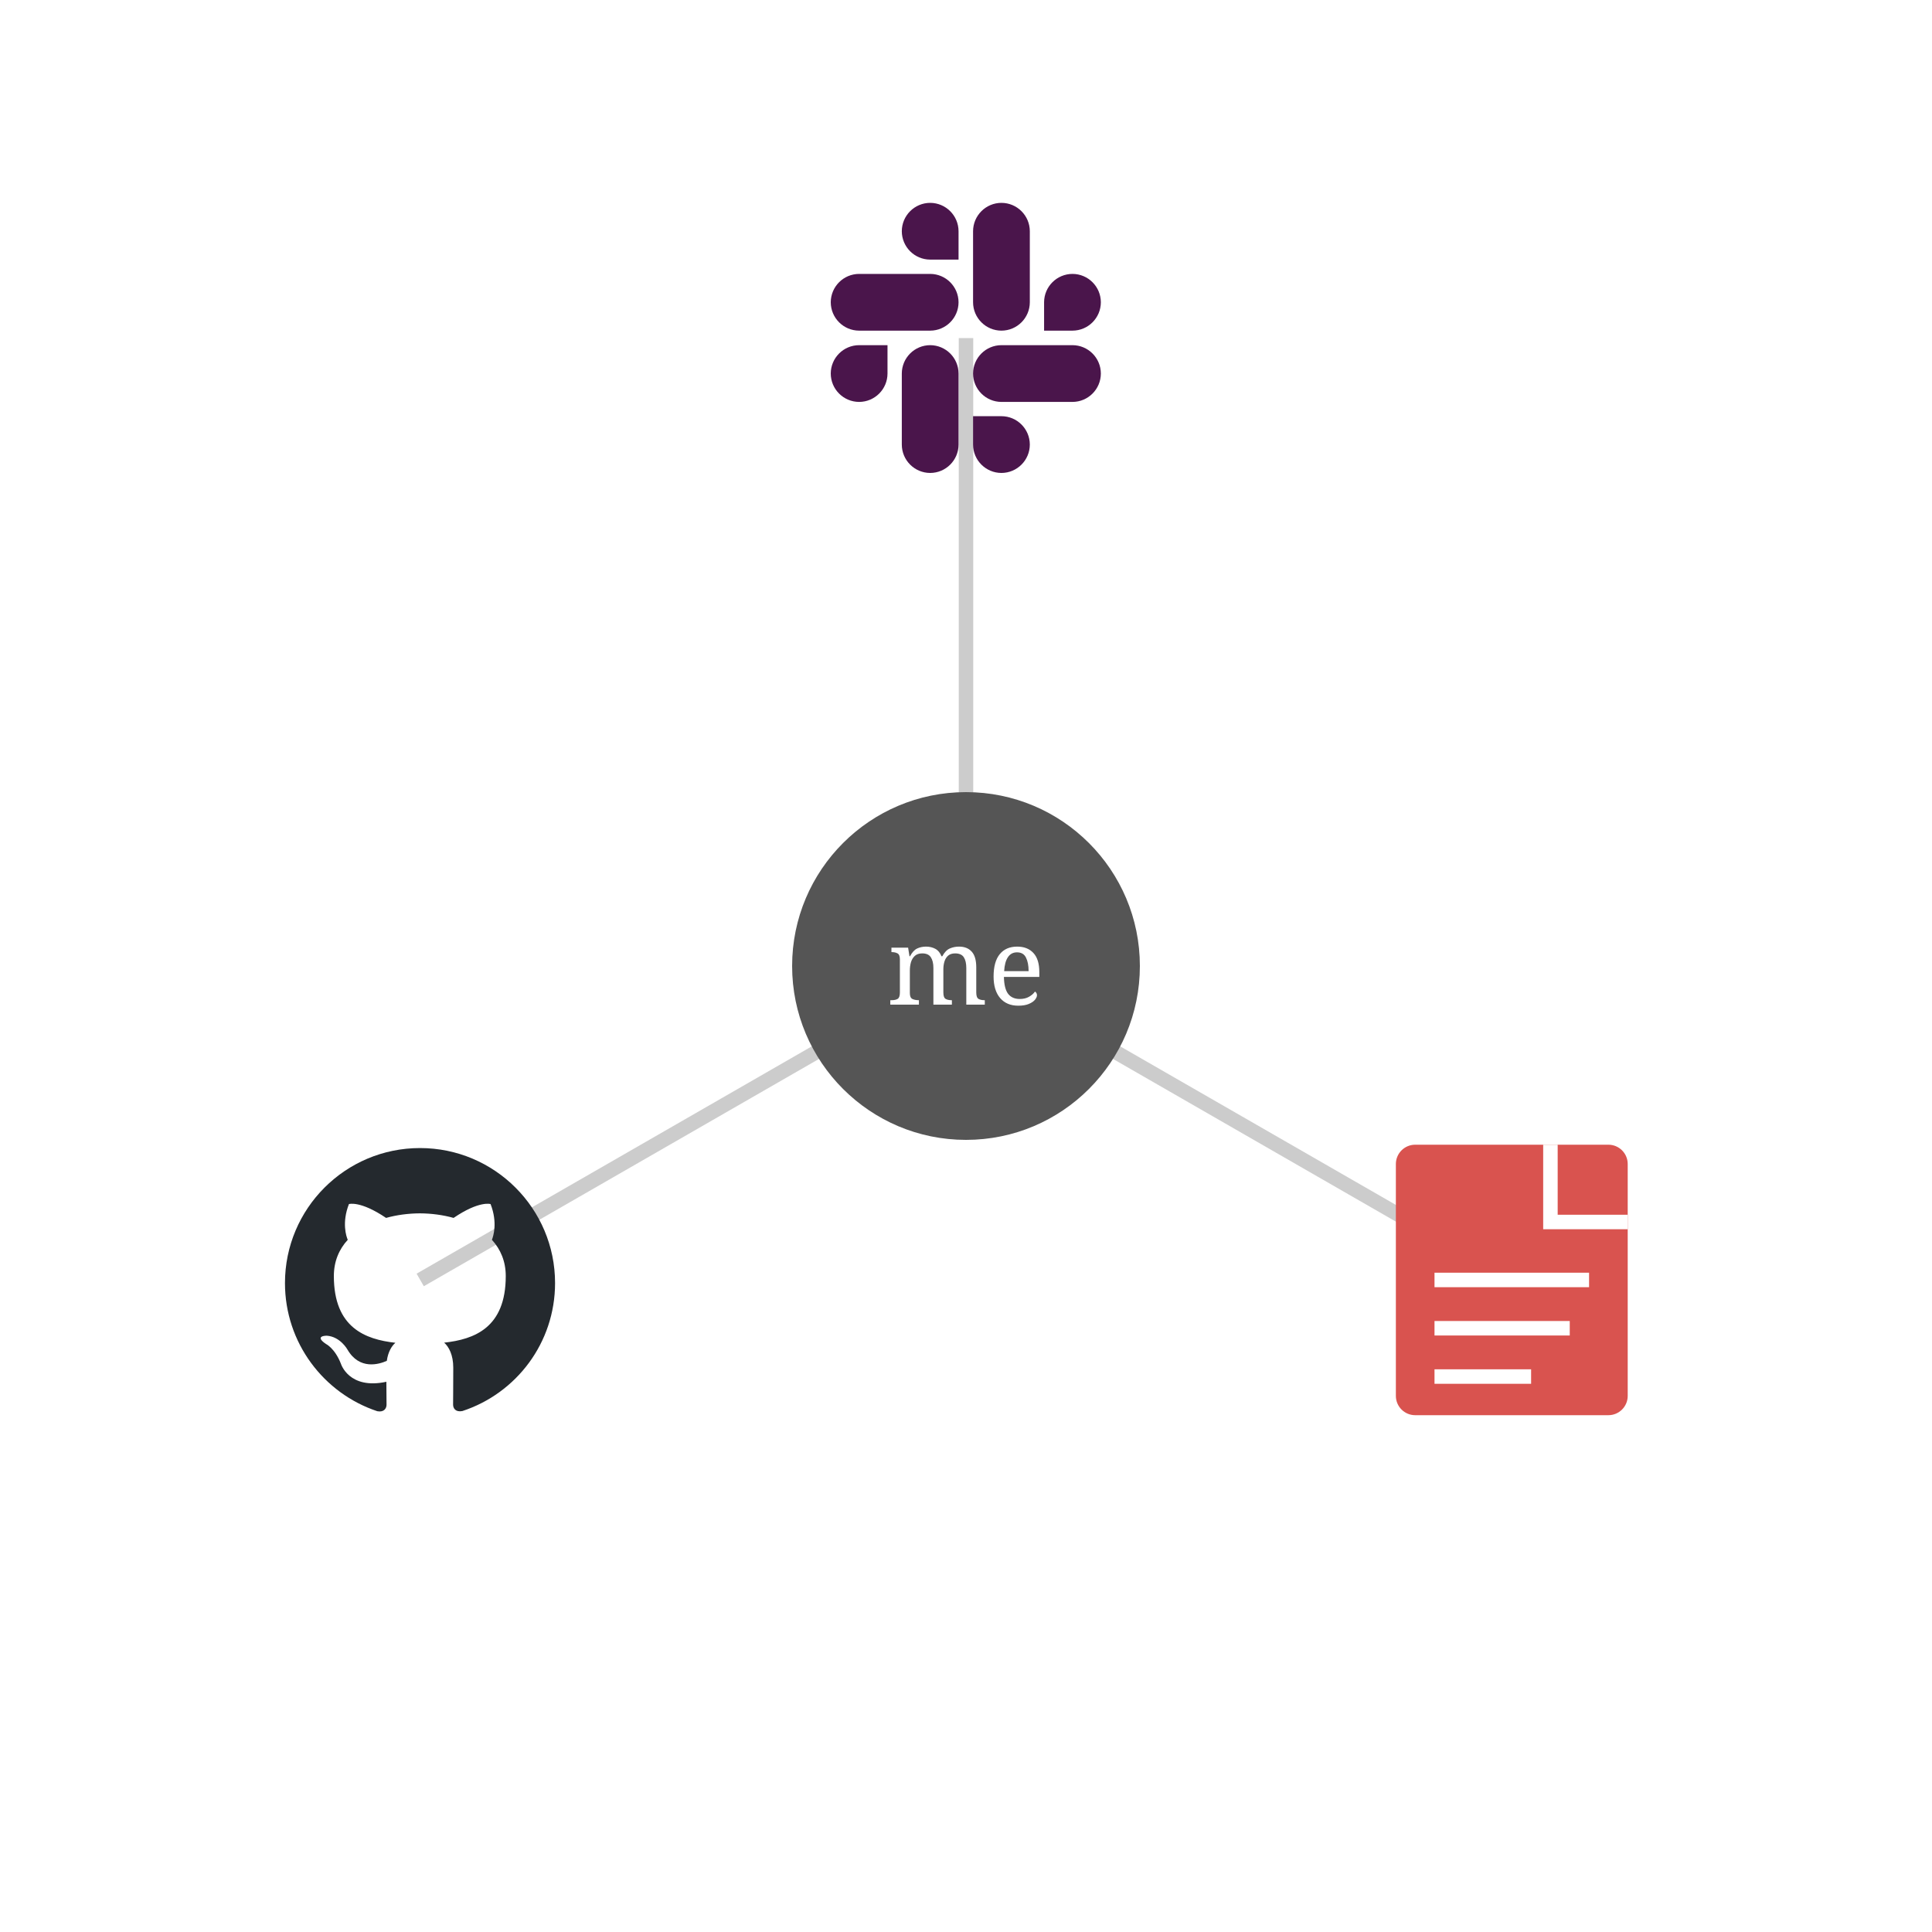
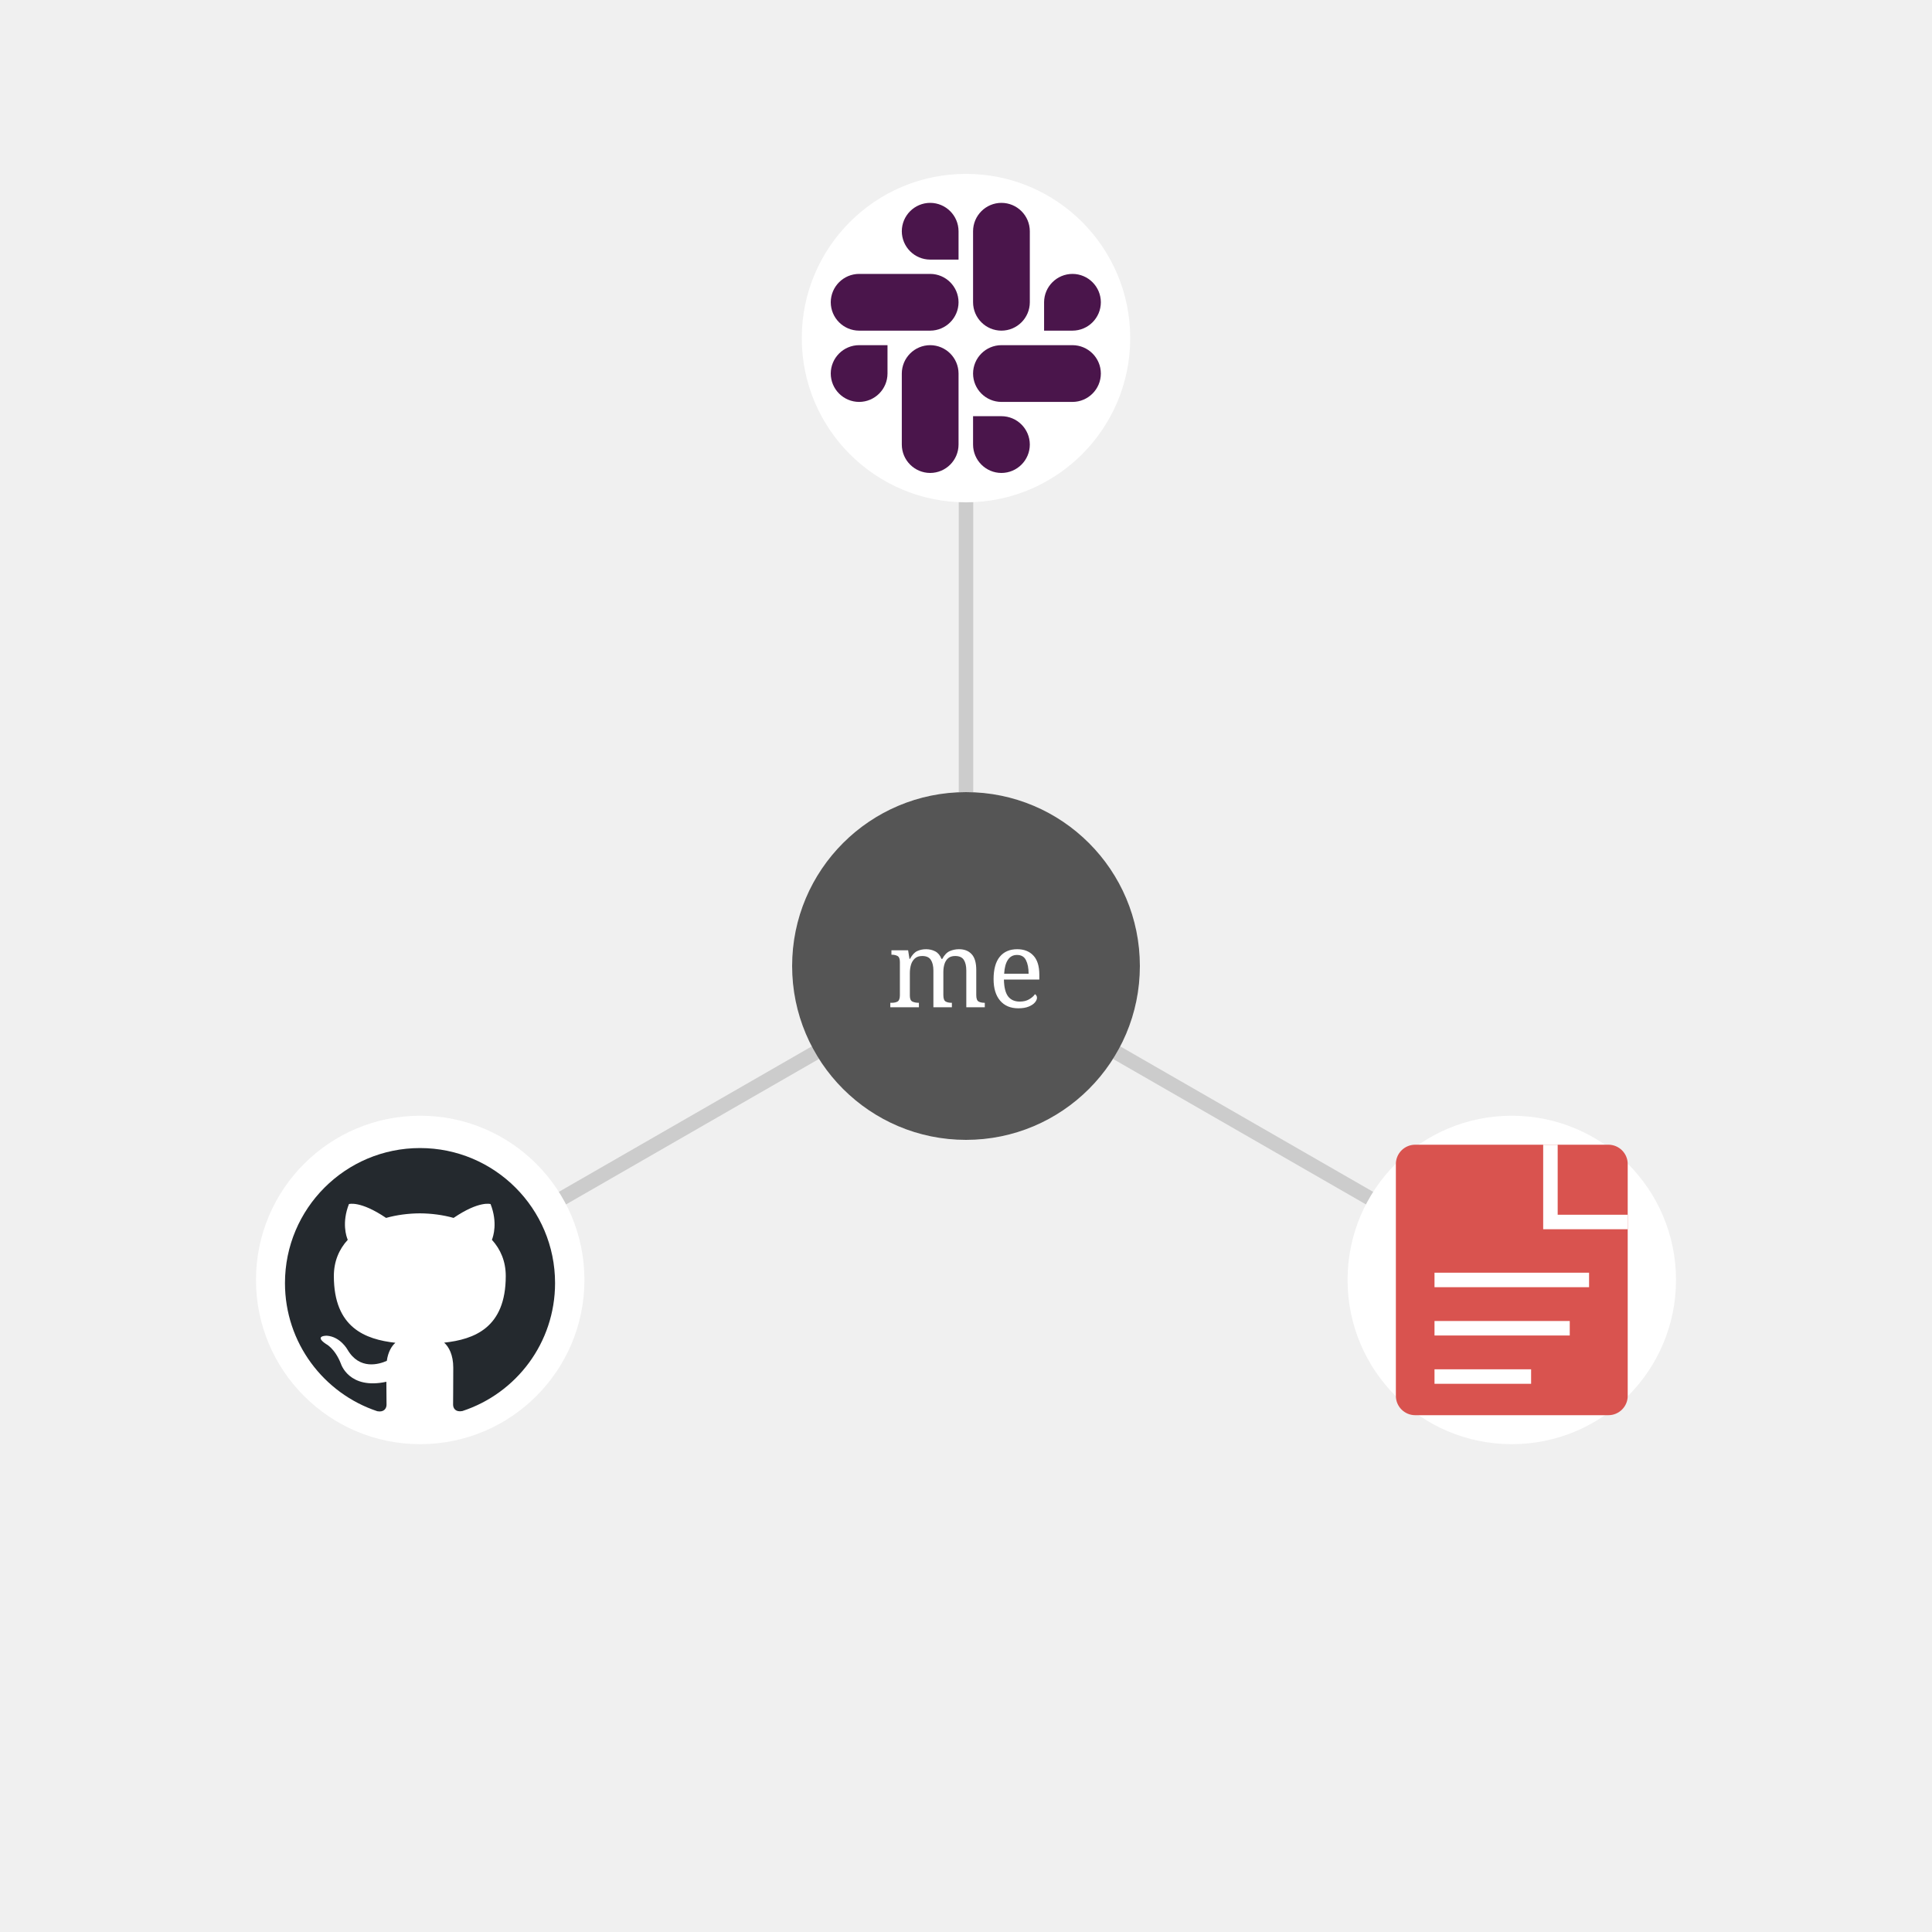
<svg xmlns="http://www.w3.org/2000/svg" viewBox="0 0 400 400" width="400" height="400">
  <defs>
    <g id="slack-icon">
      <path d="M5.042 15.165a2.528 2.528 0 0 1-2.52 2.523A2.528 2.528 0 0 1 0 15.165a2.527 2.527 0 0 1 2.522-2.52h2.52v2.52zM6.313 15.165a2.527 2.527 0 0 1 2.521-2.52 2.527 2.527 0 0 1 2.521 2.52v6.313A2.528 2.528 0 0 1 8.834 24a2.528 2.528 0 0 1-2.521-2.522v-6.313zM8.834 5.042a2.528 2.528 0 0 1-2.521-2.52A2.528 2.528 0 0 1 8.834 0a2.528 2.528 0 0 1 2.521 2.522v2.52H8.834zM8.834 6.313a2.528 2.528 0 0 1 2.521 2.521 2.528 2.528 0 0 1-2.521 2.521H2.522A2.528 2.528 0 0 1 0 8.834a2.528 2.528 0 0 1 2.522-2.521h6.312zM18.956 8.834a2.528 2.528 0 0 1 2.522-2.521A2.528 2.528 0 0 1 24 8.834a2.528 2.528 0 0 1-2.522 2.521h-2.522V8.834zM17.688 8.834a2.528 2.528 0 0 1-2.523 2.521 2.527 2.527 0 0 1-2.52-2.521V2.522A2.527 2.527 0 0 1 15.165 0a2.528 2.528 0 0 1 2.523 2.522v6.312zM15.165 18.956a2.528 2.528 0 0 1 2.523 2.522A2.528 2.528 0 0 1 15.165 24a2.527 2.527 0 0 1-2.52-2.522v-2.522h2.52zM15.165 17.688a2.527 2.527 0 0 1-2.52-2.523 2.526 2.526 0 0 1 2.52-2.52h6.313A2.527 2.527 0 0 1 24 15.165a2.528 2.528 0 0 1-2.522 2.523h-6.313z" />
    </g>
    <g id="github-icon">
      <path d="M12 .297c-6.63 0-12 5.373-12 12 0 5.303 3.438 9.8 8.205 11.385.6.113.82-.258.82-.577 0-.285-.01-1.04-.015-2.04-3.338.724-4.042-1.61-4.042-1.61C4.422 18.07 3.633 17.7 3.633 17.7c-1.087-.744.084-.729.084-.729 1.205.084 1.838 1.236 1.838 1.236 1.07 1.835 2.809 1.305 3.495.998.108-.776.417-1.305.76-1.605-2.665-.3-5.466-1.332-5.466-5.93 0-1.31.465-2.38 1.235-3.22-.135-.303-.54-1.523.105-3.176 0 0 1.005-.322 3.3 1.23.96-.267 1.98-.399 3-.405 1.02.006 2.04.138 3 .405 2.28-1.552 3.285-1.23 3.285-1.23.645 1.653.24 2.873.12 3.176.765.84 1.23 1.91 1.23 3.22 0 4.61-2.805 5.625-5.475 5.92.42.36.81 1.096.81 2.22 0 1.606-.015 2.896-.015 3.286 0 .315.21.69.825.57C20.565 22.092 24 17.592 24 12.297c0-6.627-5.373-12-12-12" />
    </g>
  </defs>
-   <rect width="400" height="400" fill="#ffffff" />
  <line x1="200" y1="200" x2="200" y2="70" stroke="#cccccc" stroke-width="3" />
  <line x1="200" y1="200" x2="87" y2="265" stroke="#cccccc" stroke-width="3" />
  <line x1="200" y1="200" x2="313" y2="265" stroke="#cccccc" stroke-width="3" />
+   <circle cx="200" cy="200" r="36" fill="white" />
  <circle cx="200" cy="200" r="36" fill="#555" />
-   <text x="200" y="208" font-family="Georgia, serif" font-size="22" fill="white" text-anchor="middle">me</text>
+   <text x="200" y="200" font-family="Georgia, serif" font-size="22" fill="white" text-anchor="middle" dominant-baseline="central">me</text>
+   <circle cx="200" cy="70" r="34" fill="white" />
  <g transform="translate(200, 70)">
    <g transform="translate(-28, -28) scale(2.33)" fill="#4A154B">
      <use href="#slack-icon" />
    </g>
  </g>
+   <circle cx="87" cy="265" r="34" fill="white" />
  <g transform="translate(87, 265)">
    <g transform="translate(-28, -28) scale(2.33)" fill="#24292e">
      <use href="#github-icon" />
    </g>
  </g>
+   <circle cx="313" cy="265" r="34" fill="white" />
  <g transform="translate(313, 265)">
    <g transform="translate(-24, -28)">
      <rect x="0" y="0" width="48" height="56" rx="4" fill="#d9534f" />
      <path d="M32 0 L32 16 L48 16" fill="none" stroke="white" stroke-width="3" />
      <line x1="8" y1="28" x2="40" y2="28" stroke="white" stroke-width="3" />
      <line x1="8" y1="38" x2="36" y2="38" stroke="white" stroke-width="3" />
      <line x1="8" y1="48" x2="28" y2="48" stroke="white" stroke-width="3" />
    </g>
  </g>
</svg>
